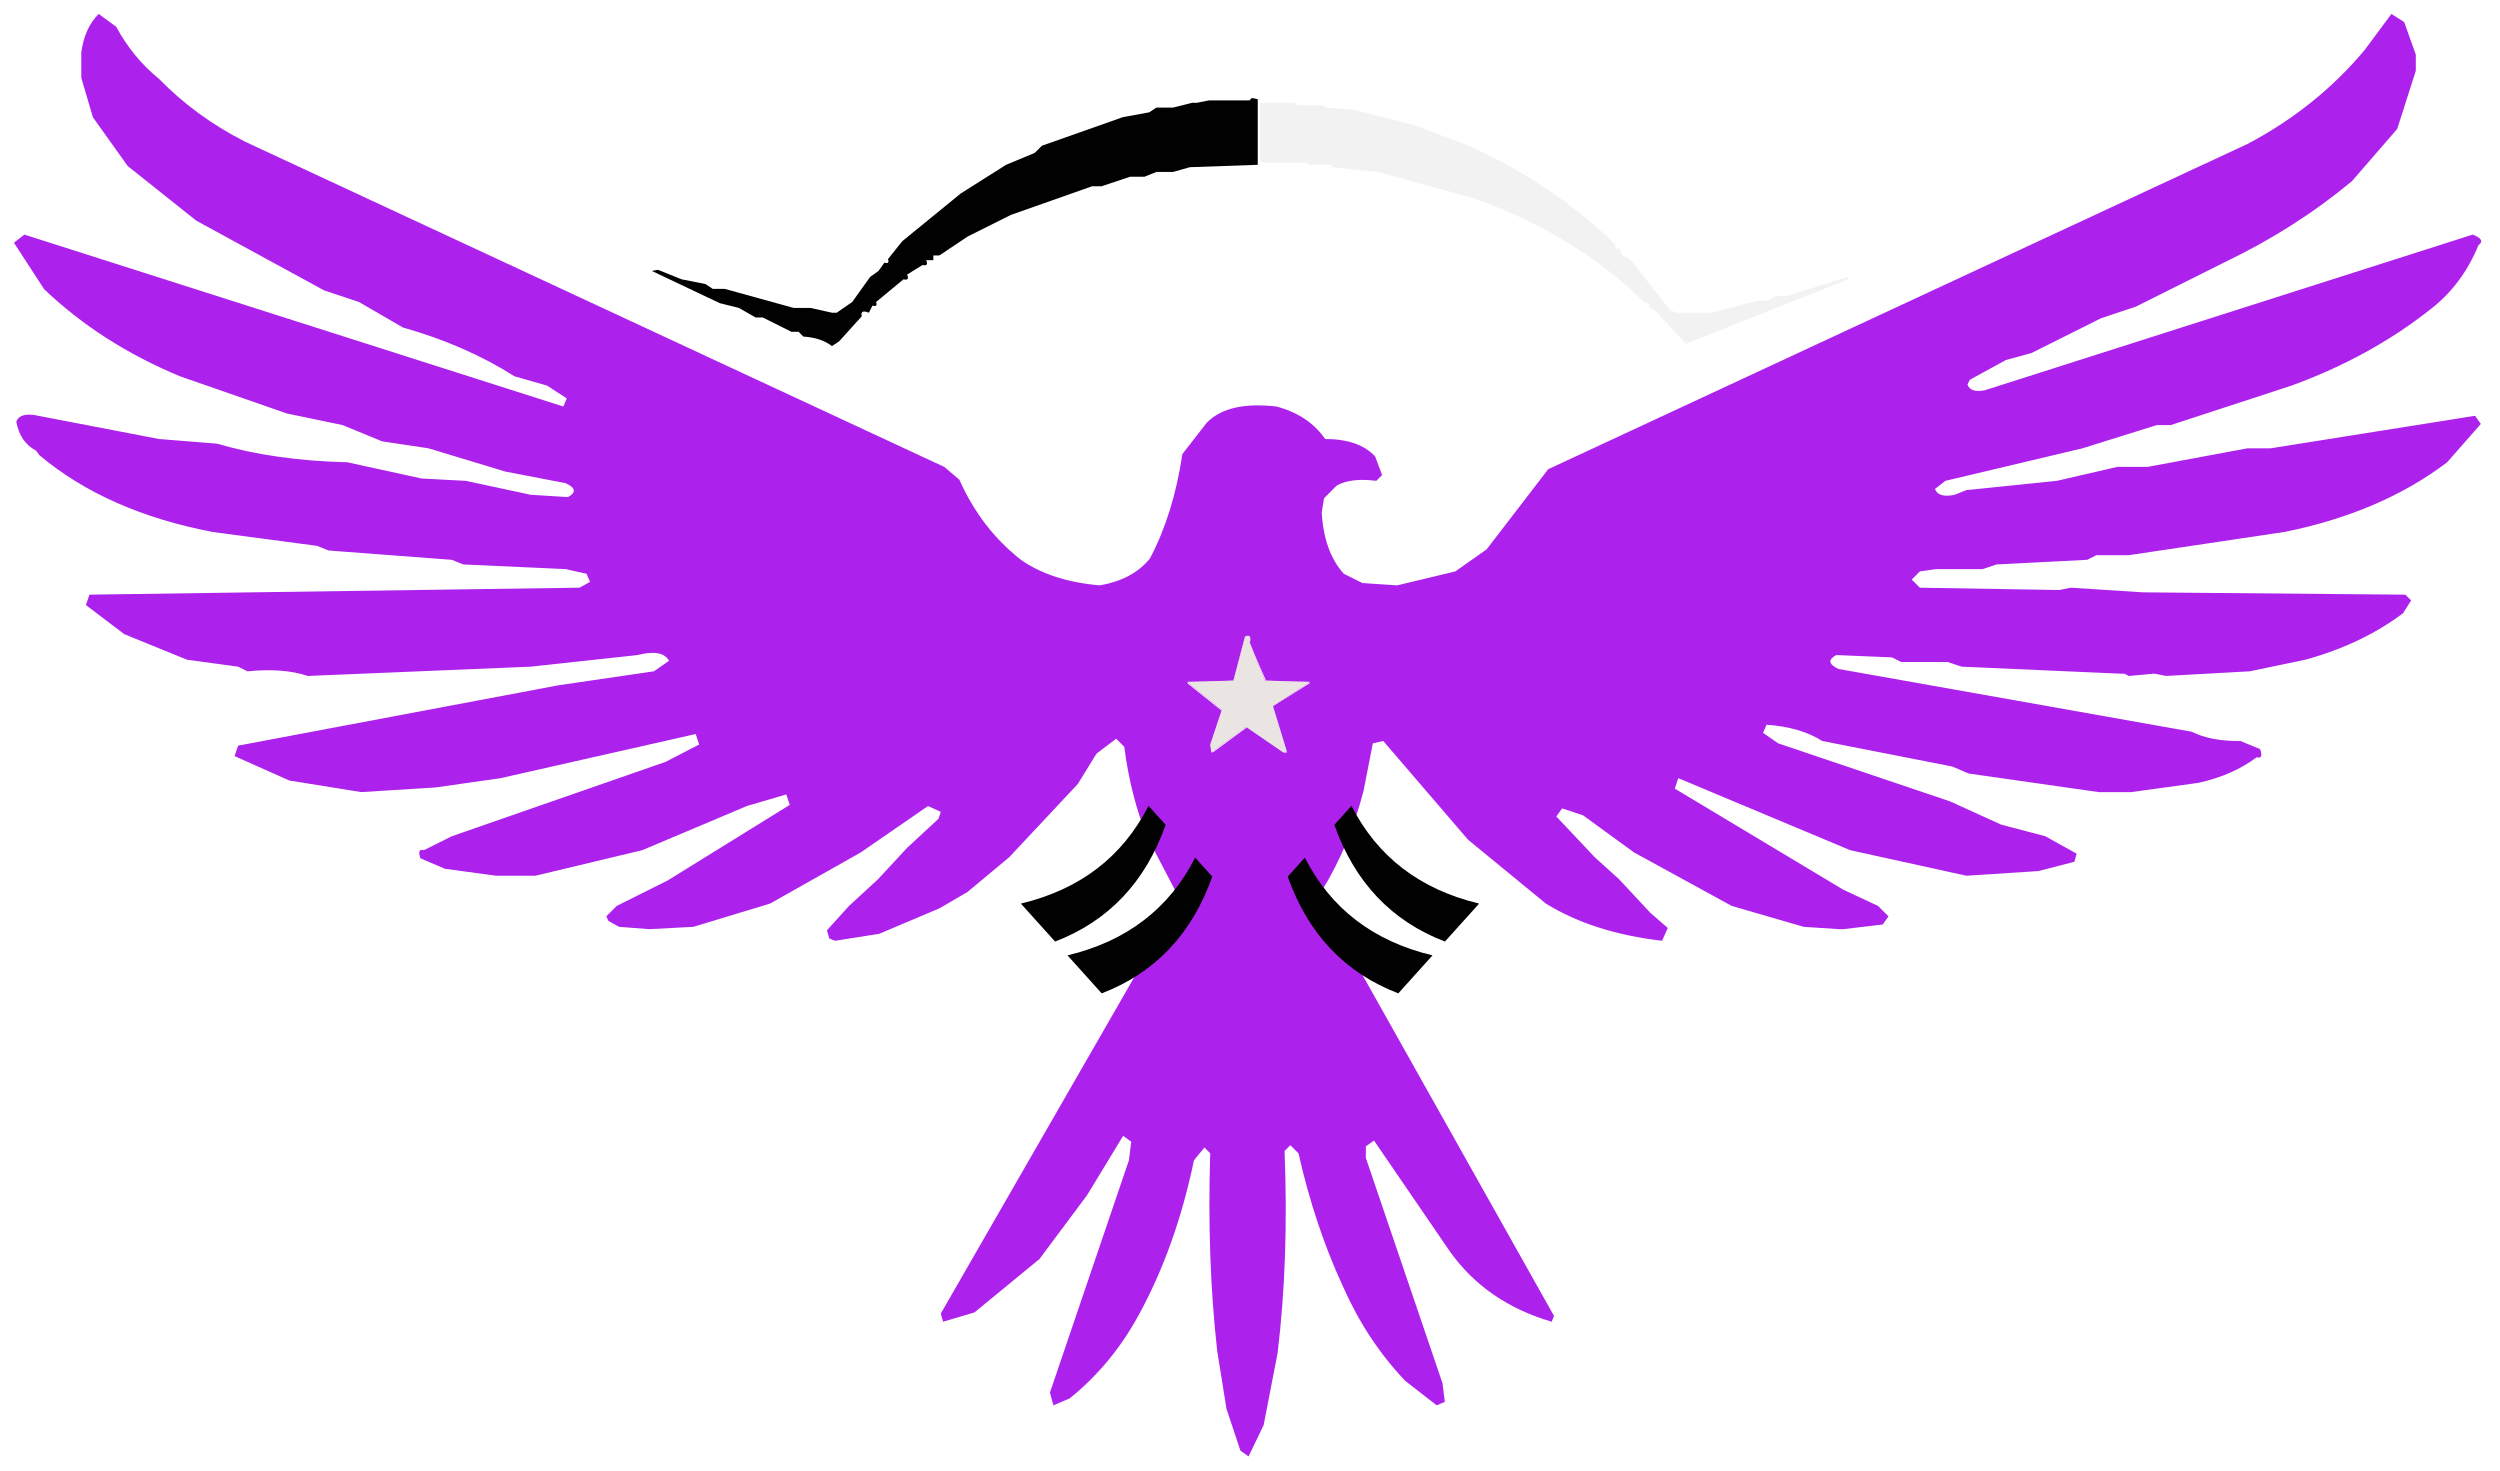
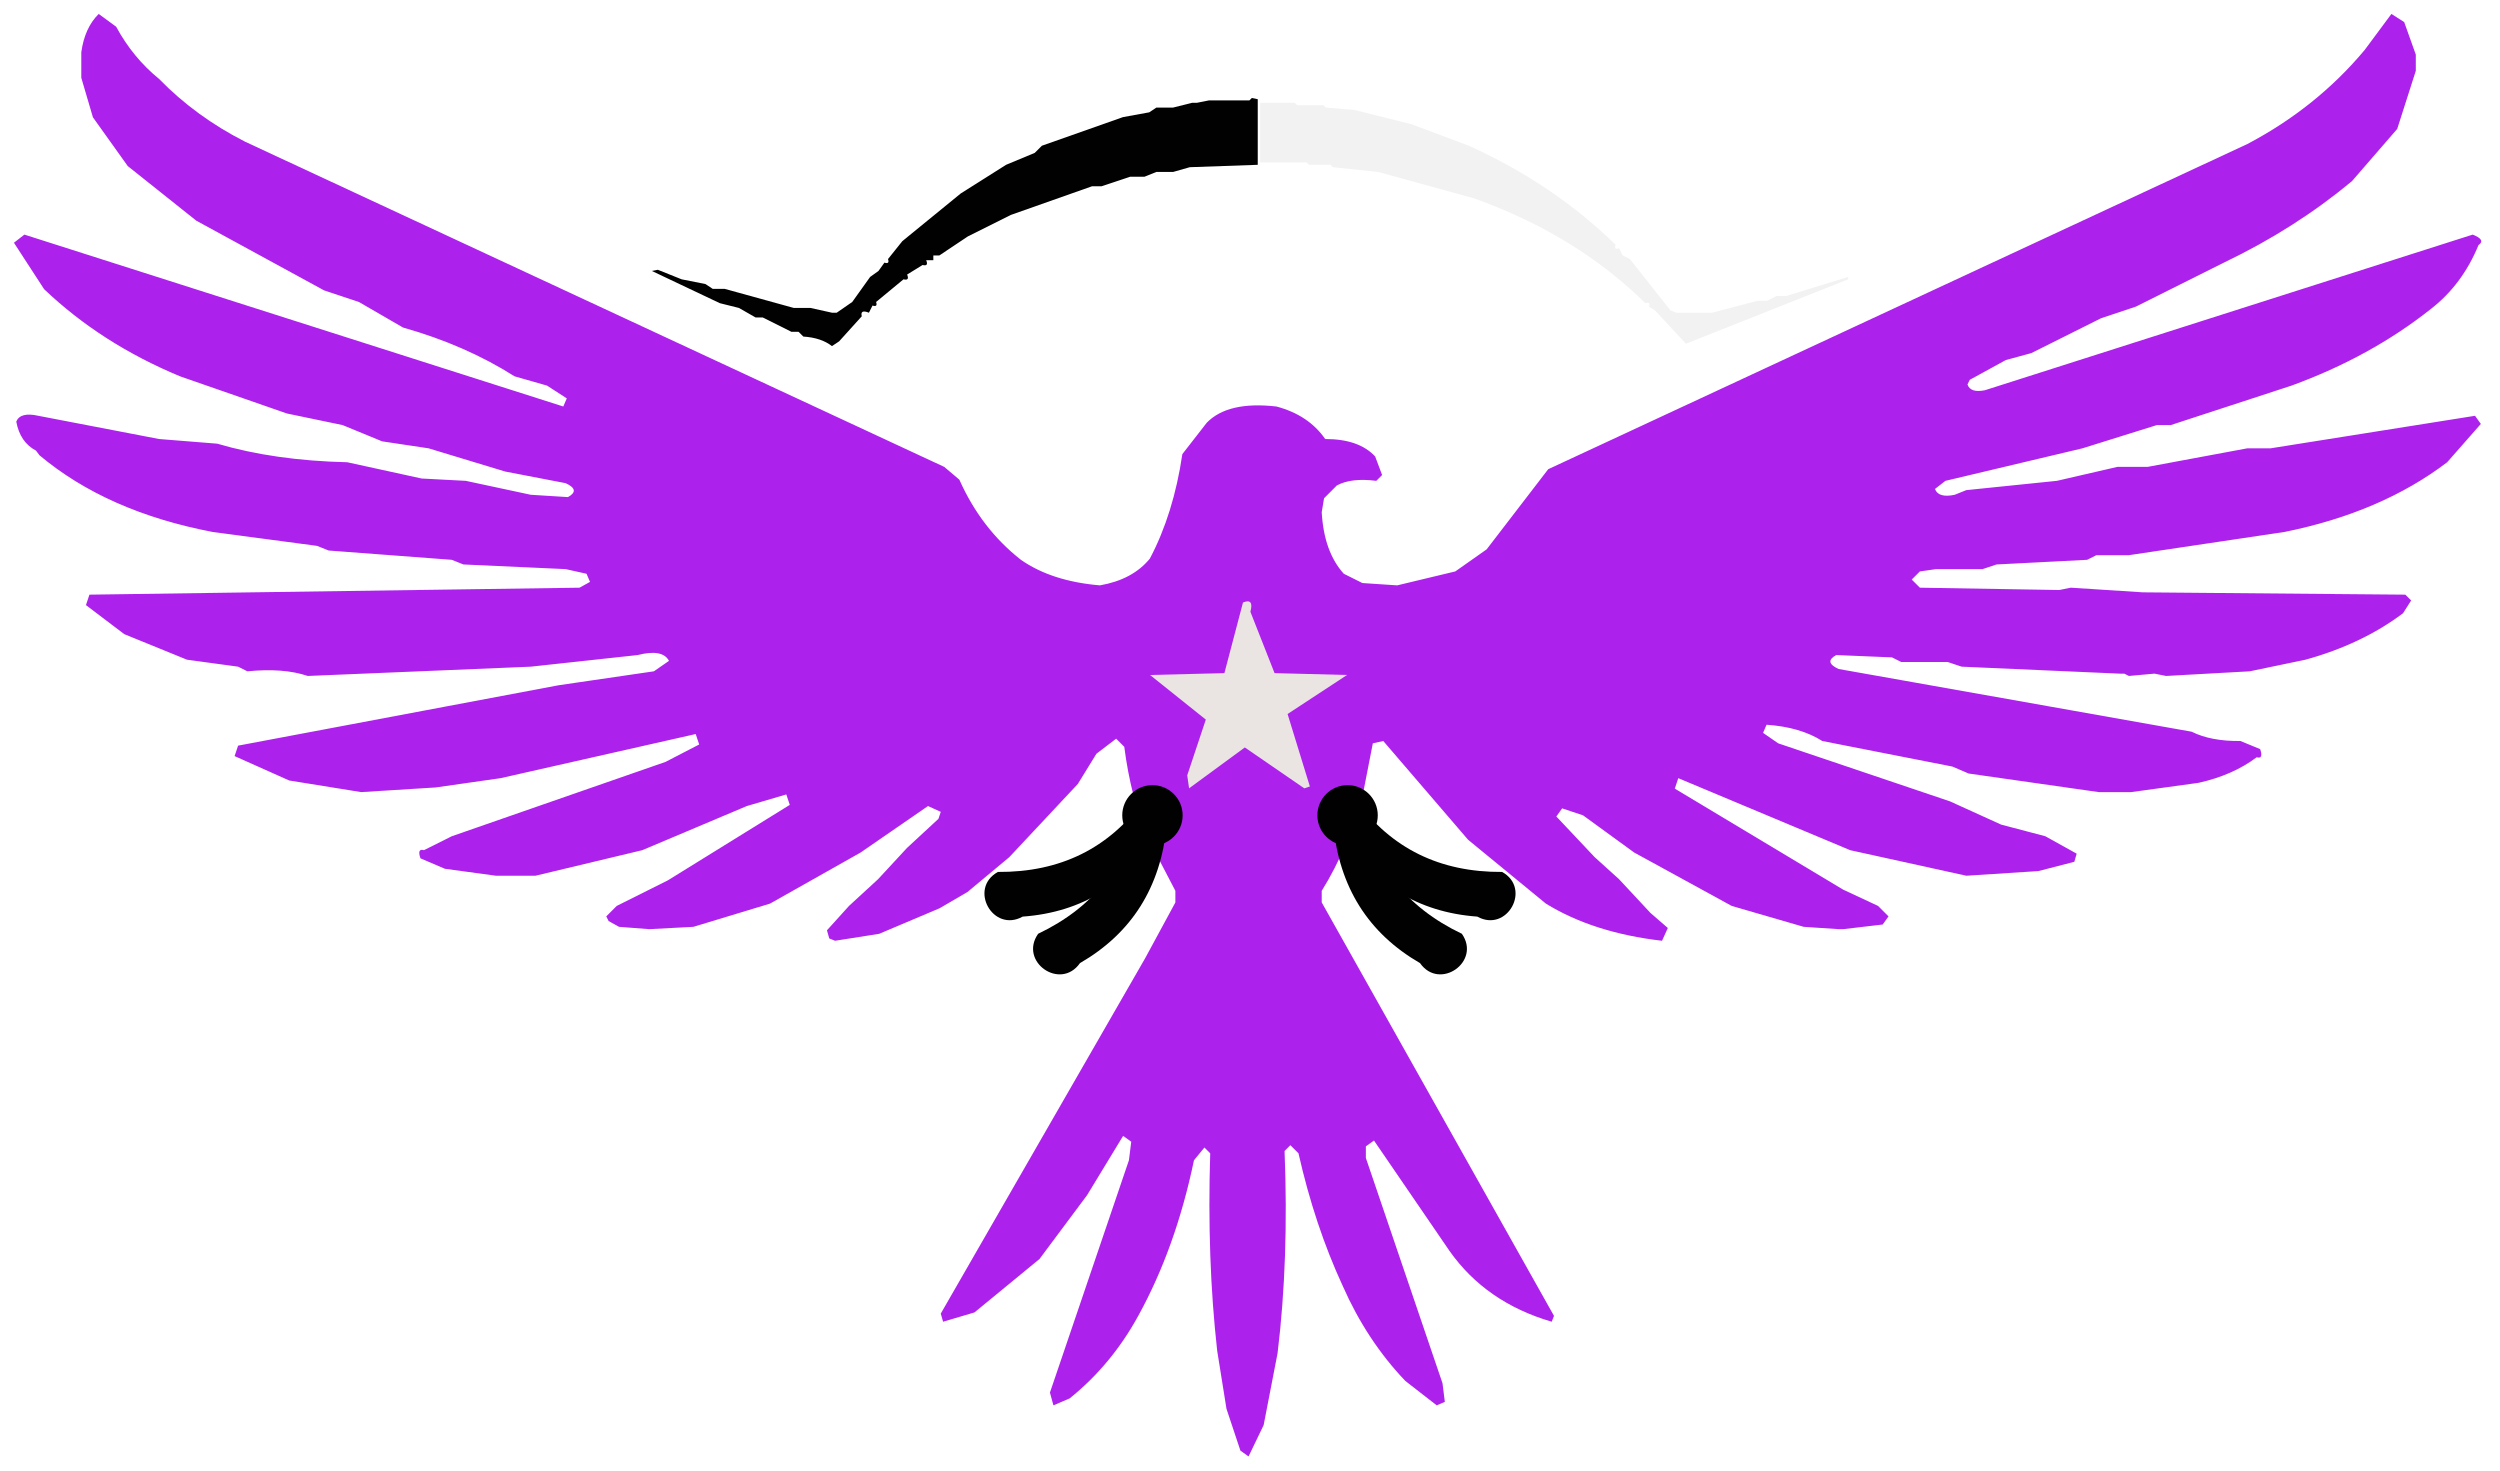
<svg xmlns="http://www.w3.org/2000/svg" viewBox="167 84 1076.25 633">
  <g fill="#AD21ED">
    <path d="M 209.5 90 L 217 95.5 Q 224.2 108.8 235.5 118 Q 251.3 134.2 272.5 145 L 573.5 285 L 580 290.5 Q 589.4 311.6 606.5 325 Q 619.75 334.25 640.5 336 Q 654.57 333.57 662 324.5 Q 672.21 305.21 676 279.5 L 686.5 266 Q 695.61 256.61 716.5 259 Q 730.33 262.67 737.5 273 Q 752.01 272.99 759 280.5 L 762 288.5 L 759.5 291 Q 748.63 289.62 742.5 293 L 737 298.5 L 736 304.5 Q 736.95 321.55 745.5 331 L 753.5 335 L 768.5 336 L 793.5 330 L 807 320.5 L 833.5 286 L 1134.5 146 Q 1164.29 130.29 1185 105.5 L 1196.5 90 L 1202 93.5 L 1207 107.5 L 1207 114.5 L 1199 139.5 L 1179.5 162 Q 1154.92 182.43 1124.5 197 L 1086.5 216 L 1071.5 221 L 1041.5 236 L 1030.5 239 L 1015 247.5 L 1014 249.5 Q 1015.25 253.25 1021.5 252 L 1231.5 185 Q 1237.25 187.25 1234 189.5 Q 1227.02 206.52 1213.5 217 Q 1187.57 237.57 1153.5 250 L 1101.5 267 L 1095.5 267 L 1063.5 277 L 1004.5 291 L 1000 294.5 Q 1001.5 298.5 1008.5 297 L 1013.5 295 L 1052.5 291 L 1078.5 285 L 1091.5 285 L 1134.5 277 L 1144.5 277 L 1232.5 263 L 1235 266.5 L 1220.5 283 Q 1192.1 304.6 1150.5 313 L 1083.5 323 L 1069.5 323 L 1065.5 325 L 1026.5 327 L 1020.5 329 L 1000.5 329 L 993.5 330 L 990 333.5 L 993.5 337 L 1053.5 338 L 1058.5 337 L 1089.5 339 L 1202.5 340 L 1205 342.5 L 1201.5 348 Q 1183.8 361.3 1159.5 368 L 1135.5 373 L 1099.5 375 L 1094.5 374 L 1083.5 375 L 1081.5 374 L 1079.5 374 L 1011.5 371 L 1005.5 369 L 985.5 369 L 981.5 367 L 957.5 366 Q 952 369 958.5 372 L 1110.5 399 Q 1118.84 403.16 1131.5 403 L 1140 406.5 Q 1141.5 410.88 1138.5 410 Q 1128.23 417.73 1113.5 421 L 1084.5 425 L 1070.5 425 L 1014.5 417 L 1007.5 414 L 951.5 403 Q 942.01 396.99 927.5 396 L 926 399.5 L 932.5 404 L 1006.5 429 L 1028.5 439 L 1047.5 444 L 1061 451.5 L 1060 455 L 1044.5 459 L 1013.5 461 L 963.5 450 L 889.5 419 L 888 423.5 L 960.5 467 L 975.5 474 L 980 478.5 L 977.5 482 L 960.5 484 L 958.5 484 L 943.5 483 L 912.5 474 L 870.5 451 L 848.5 435 L 839.5 432 L 837 435.5 L 853.5 453 L 864 462.5 L 877.5 477 L 885 483.5 L 882.5 489 Q 852.92 485.58 832.5 473 L 799 445.5 L 762.5 403 L 758 404 L 754 424.5 Q 747.71 448.71 736 467.5 L 736 472.5 L 836 650.5 L 835 653 Q 806.63 644.69 791 622.5 L 758.5 575 L 755 577.5 L 755 582.5 L 788 679.5 L 789 687.5 L 785.5 689 L 772 678.5 Q 755.4 661.1 745 637.5 Q 733 611.5 726 580.5 L 722.5 577 L 720 579.5 Q 721.87 626.38 717 666.5 L 711 697.5 L 704.5 711 L 701 708.5 L 695 690.5 L 691 665.5 Q 686.57 625.93 688 580.5 L 685.5 578 L 681 583.5 Q 673.16 621.16 657 650.5 Q 645.5 671.5 627.5 686 L 620.5 689 L 619 683.5 L 653 583.5 L 654 575.5 L 650.5 573 L 635 598.5 L 614.5 626 L 586.5 649 L 573 653 L 572 649.5 L 660 496.5 L 673 472.5 L 673 467.5 L 661 444.5 Q 653.8 427.21 651 405.5 L 647.5 402 L 639 408.5 L 631 421.5 L 601.5 453 L 583.5 468 L 571.5 475 L 545.5 486 L 526.5 489 L 524 488 L 523 484.5 L 532.5 474 L 545 462.5 L 557.5 449 L 571 436.5 L 572 433.5 L 566.5 431 L 537.5 451 L 498.5 473 L 465.5 483 L 446.5 484 L 433.5 483 L 429 480.5 L 428 478.5 L 432.5 474 L 454.5 463 L 507 430.5 L 505.5 426 L 488.5 431 L 443.5 450 L 397.5 461 L 380.5 461 L 358.5 458 L 348 453.5 Q 346.5 449.12 349.5 450 L 361.5 444 L 453.5 412 L 468 404.5 L 466.5 400 L 382.5 419 L 354.5 423 L 322.5 425 L 291.5 420 L 268 409.5 L 269.5 405 L 407.5 379 L 448.5 373 L 455 368.5 Q 452.25 363.25 441.5 366 L 395.5 371 L 299.5 375 Q 289.05 371.45 273.5 373 L 269.5 371 L 247.5 368 L 220.5 357 L 204 344.5 L 205.5 340 L 416.5 337 L 421 334.5 L 419.5 331 L 410.5 329 L 366.5 327 L 361.5 325 L 308.5 321 L 303.5 319 L 258.5 313 Q 212.98 304.29 184 280 L 182.5 278 Q 175.63 274.38 174 265.5 Q 175.75 261.25 183.5 263 L 235.5 273 L 260.5 275 Q 285.22 282.28 316.5 283 L 348.5 290 L 367.5 291 L 395.5 297 L 411.5 298 Q 417 295 410.5 292 L 384.5 287 L 351.5 277 L 331.5 274 L 314.5 267 L 290.5 262 L 244.5 246 Q 210.59 231.91 186 208.5 L 173 188.5 L 177.5 185 L 409.5 259 L 411 255.5 L 402.5 250 L 388.5 246 Q 367.4 232.6 340.5 225 L 321.5 214 L 306.5 209 L 251.5 179 L 222 155.5 L 207 134.5 L 202 117.5 L 202 106.5 Q 203.44 95.94 209.5 90 Z M 703 358 L 698 377 L 678 378 L 693 390 L 688 405 L 689 408 L 704 397 L 720 408 L 721 408 L 715 388 L 731 378 L 712 377 L 705 361 Q 706 357 703 358 Z " />
    <path d="M 703 358 Q 706 356.75 705 360.5 L 711.5 377 L 731 377.5 L 715 388 L 721 407.5 L 719.5 408 L 703.5 397 L 688.5 408 L 688 404.5 L 693 389.5 L 678 377.5 L 698 377 L 703 358 Z " />
  </g>
  <g fill="#EAE5E3">
-     <path d="M 703 358 Q 706 356.75 705 360.5 L 711.5 377 L 731 377.5 L 715 388 L 721 407.5 L 719.5 408 L 703.5 397 L 688.5 408 L 688 404.5 L 693 389.5 L 678 377.5 L 698 377 L 703 358 Z " />
+     <path d="M 702.1 343.38 Q 706.9 341.38 705.3 347.38 L 715.7 373.78 L 746.9 374.58 L 721.3 391.38 L 730.9 422.58 L 728.5 423.38 L 702.9 405.78 L 678.9 423.38 L 678.1 417.78 L 686.1 393.78 L 662.1 374.58 L 694.1 373.78 L 702.1 343.38 Z " />
  </g>
  <g fill="#010101">
    <path d="M 705.9 126.2 L 708.46 126.71 L 708.46 154.95 L 679.2 155.98 L 672.01 158.03 L 664.82 158.03 L 659.68 160.09 L 653.52 160.09 L 641.2 164.2 L 637.09 164.2 L 602.18 176.52 L 583.69 185.76 L 571.37 193.98 L 568.8 193.98 L 568.8 196.03 L 565.72 196.03 Q 566.88 198.77 564.18 198.08 L 557.51 202.19 Q 558.67 204.93 555.96 204.25 L 544.16 214 Q 544.93 216.31 542.62 215.54 L 541.07 218.62 Q 537.22 217.08 537.99 220.16 L 528.24 230.95 L 525.16 233 Q 520.56 229.39 512.83 228.89 L 510.78 226.84 L 507.7 226.84 L 495.38 220.68 L 492.3 220.68 L 485.11 216.57 L 476.89 214.52 L 447.63 200.65 L 450.19 200.14 L 460.46 204.25 L 470.73 206.3 L 473.81 208.35 L 478.95 208.35 L 508.73 216.57 L 515.92 216.57 L 525.16 218.62 L 527.21 218.62 L 533.89 214 L 541.59 203.22 L 545.18 200.65 L 547.75 197.06 Q 550.06 197.83 549.29 195.52 L 555.45 187.82 L 580.61 167.28 L 600.12 154.95 L 612.45 149.82 L 615.53 146.74 L 650.44 134.42 L 661.74 132.36 L 664.82 130.31 L 672.01 130.31 L 680.22 128.25 L 682.28 128.25 L 687.41 127.23 L 704.87 127.23 L 705.9 126.2 Z " />
  </g>
  <g fill="#F2F2F2">
    <path d="M 709.49 128.25 L 724.38 128.25 L 725.41 129.28 L 736.7 129.28 L 737.73 130.31 L 750.05 131.33 L 774.7 137.5 L 799.34 146.74 Q 835.75 163.22 862.5 189.36 Q 861.73 191.67 864.04 190.9 L 865.58 193.98 L 868.66 195.52 L 886.12 217.6 L 888.69 218.62 L 904.09 218.62 L 923.6 213.49 L 927.71 213.49 L 931.82 211.43 L 935.93 211.43 L 962.63 203.22 L 962.63 204.25 L 892.79 231.97 L 879.44 217.6 L 876.88 216.06 Q 877.65 213.75 875.34 214.52 Q 845.31 184.98 801.4 169.33 L 760.32 158.03 L 740.81 155.98 L 739.78 154.95 L 730.54 154.95 L 729.51 153.93 L 709.49 153.93 L 709.49 128.25 Z " />
  </g>
  <g fill="#010101">
-     <path d="M 741.44 439.09 Q 754.54 476.11 789.04 489.34 L 803.76 473 Q 765.58 463.84 748.81 430.91 Z" />
-     <path d="M 721.37 461.38 Q 734.46 498.4 768.97 511.64 L 783.69 495.29 Q 745.5 486.14 728.73 453.21 Z" />
-     <path d="M 668.81 439.09 Q 655.71 476.11 621.21 489.34 L 606.49 473 Q 644.67 463.84 661.44 430.91 Z" />
-     <path d="M 688.88 461.38 Q 675.79 498.4 641.28 511.64 L 626.56 495.29 Q 664.75 486.14 681.52 453.21 Z" />
+     <path d="M 734.13 435 C 734.13 427.82 739.95 422 747.13 422 C 754.3 422 760.13 427.82 760.13 435 C 760.13 442.18 754.3 448 747.13 448 C 739.95 448 734.13 442.18 734.13 435 Z" />
+     <path d="M 743.48 441.56 Q 764.49 475.82 802.98 478.6 C 815.8 485.72 826.48 466.49 813.66 459.37 Q 773.47 459.64 750.77 428.44 Z" />
+     <path d="M 740.98 439.31 Q 744.91 479.3 778.32 498.62 C 786.74 510.63 804.75 498 796.33 485.99 Q 760.06 468.68 753.27 430.69 Z" />
+     <path d="M 650.13 435 C 650.13 427.82 655.95 422 663.13 422 C 670.3 422 676.13 427.82 676.13 435 C 676.13 442.18 670.3 448 663.13 448 C 655.95 448 650.13 442.18 650.13 435 Z" />
+     <path d="M 666.77 441.56 Q 645.76 475.82 607.27 478.6 C 594.45 485.72 583.77 466.49 596.59 459.37 Q 636.78 459.64 659.48 428.44 Z" />
+     <path d="M 669.27 439.31 Q 665.34 479.3 631.93 498.62 C 623.51 510.63 605.5 498 613.92 485.99 Q 650.19 468.68 656.98 430.69 Z" />
  </g>
</svg>
